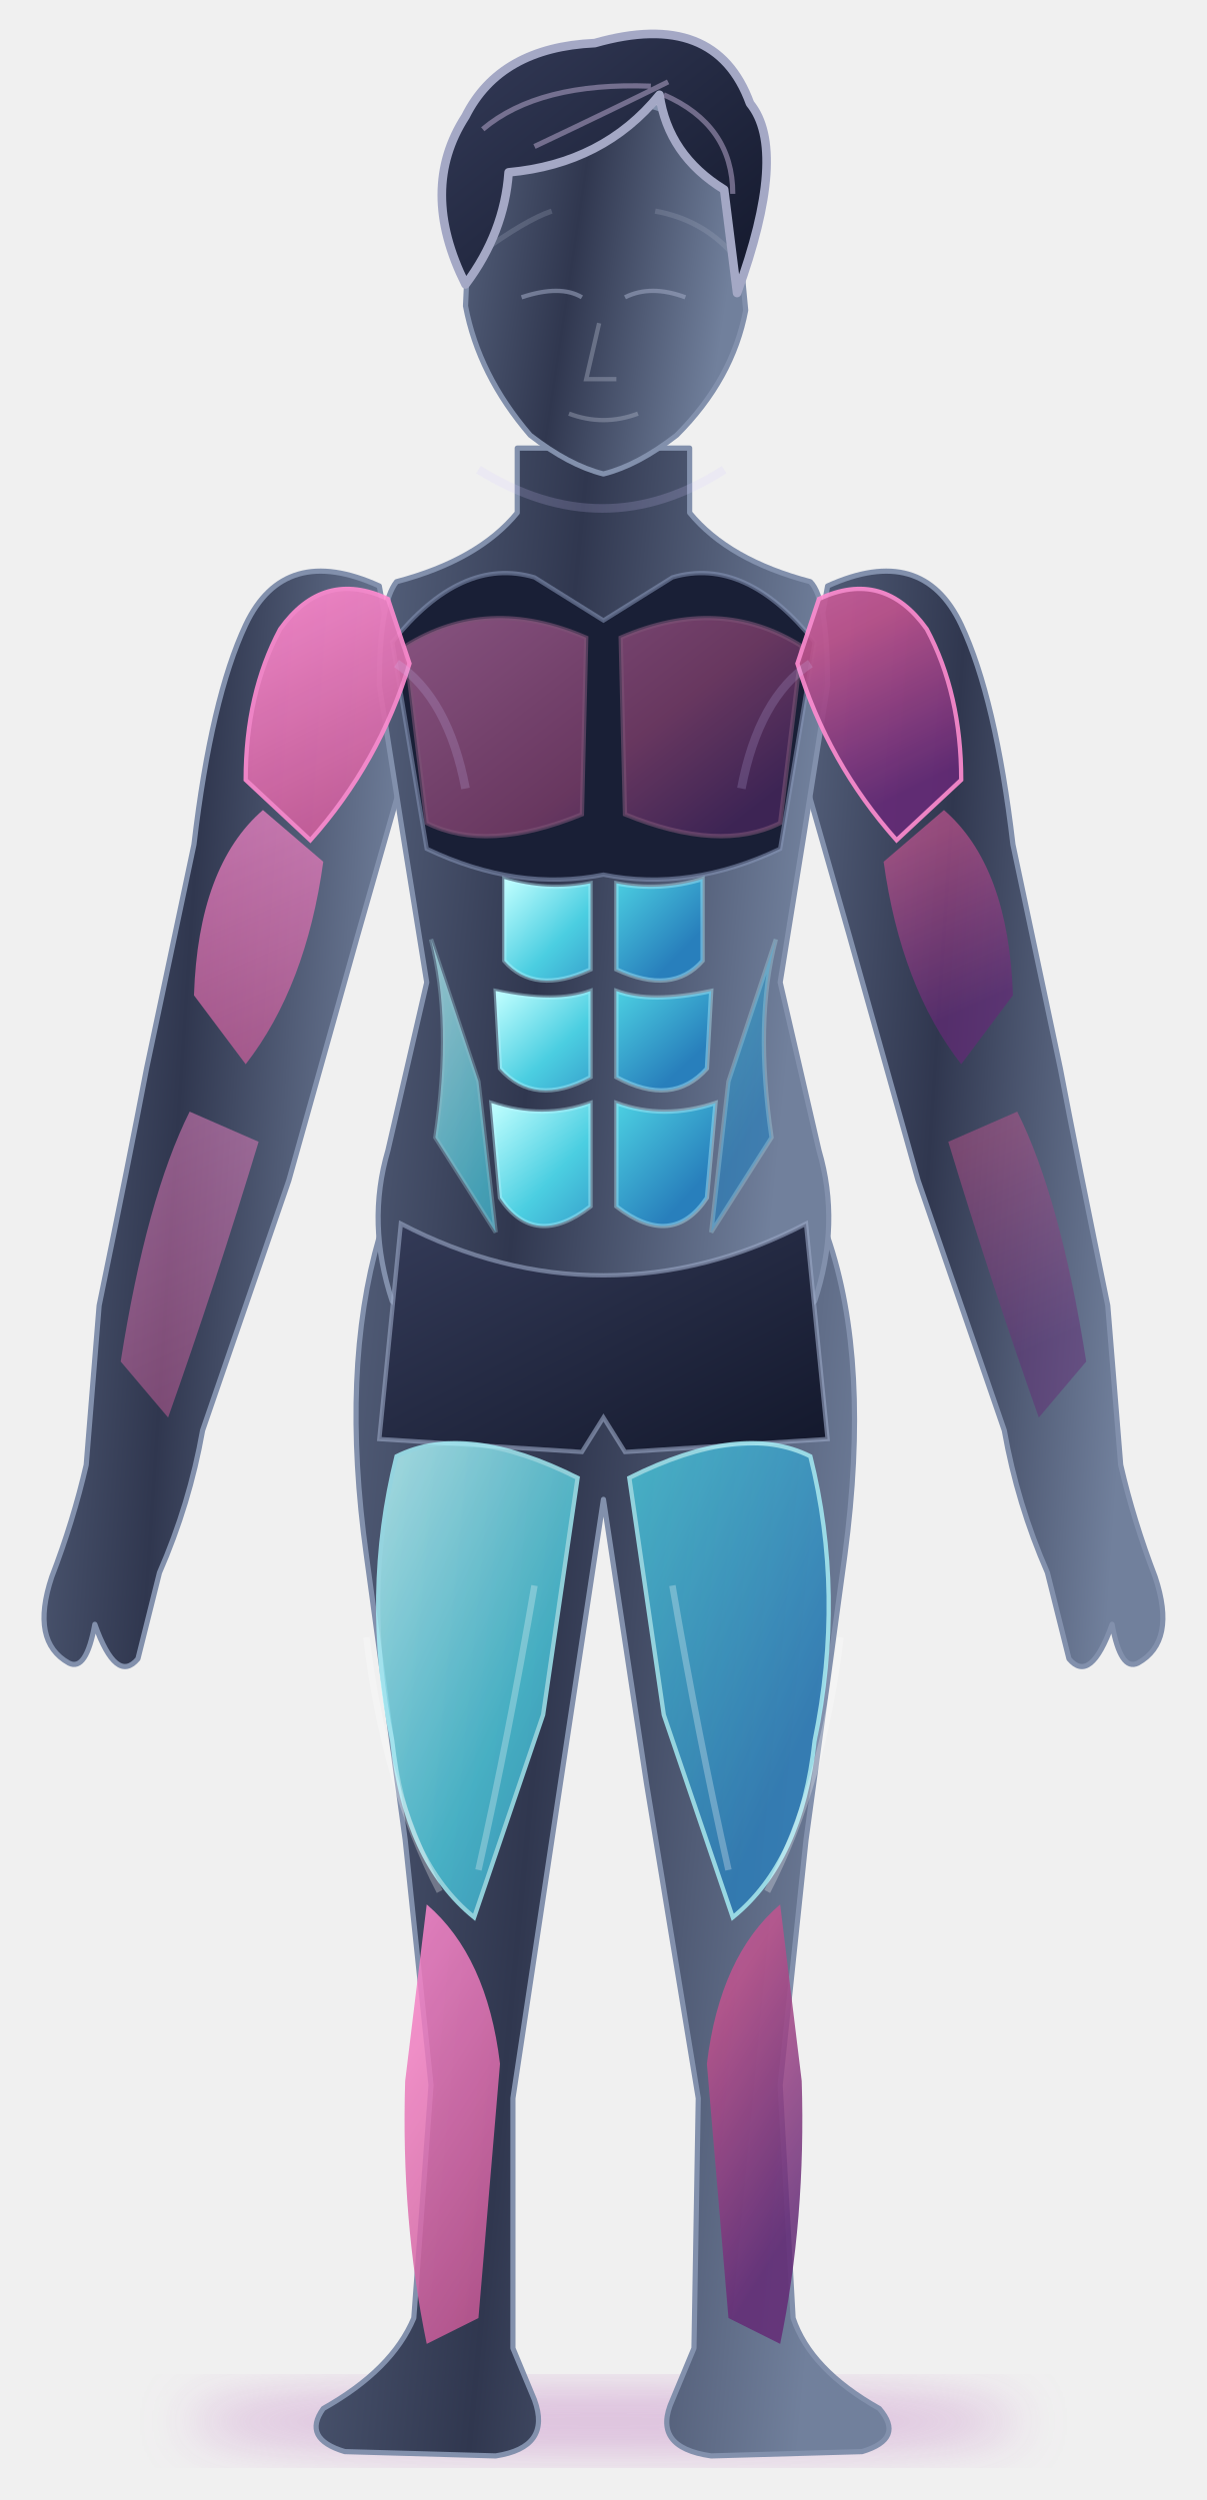
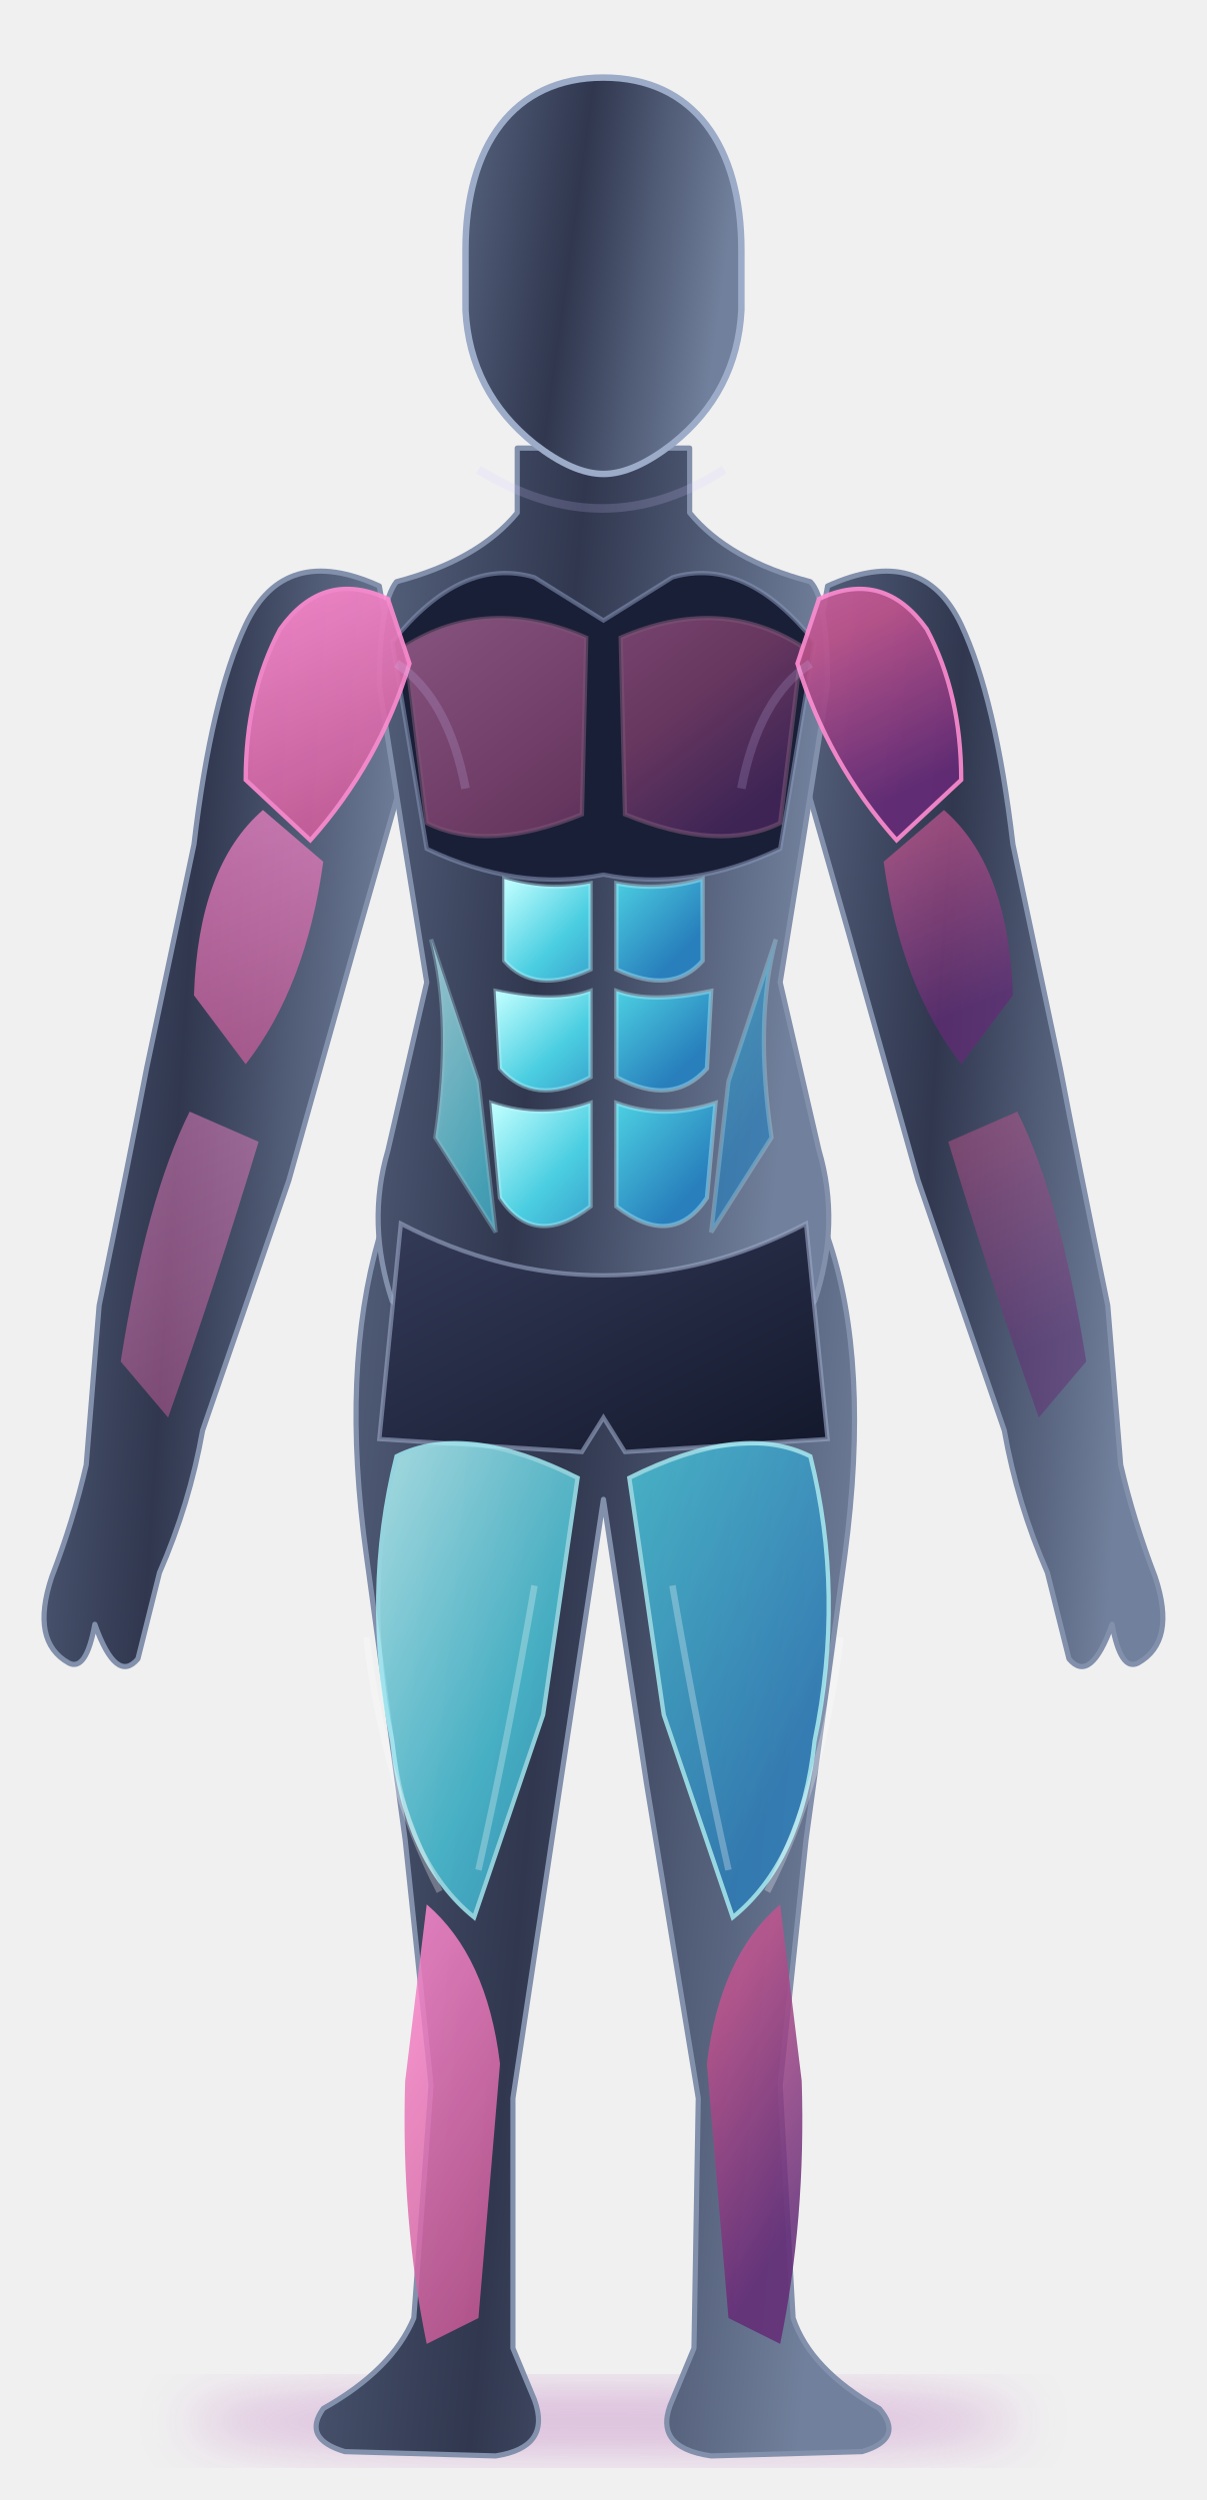
<svg xmlns="http://www.w3.org/2000/svg" viewBox="0 0 280 580" role="img" aria-label="Androgynous athletic figure highlighting trained muscle groups">
  <defs>
    <linearGradient id="skin" x1="0" y1="0" x2="1" y2=".2">
      <stop stop-color="#56627d" />
      <stop offset=".45" stop-color="#30374f" />
      <stop offset="1" stop-color="#71809c" />
    </linearGradient>
    <linearGradient id="dark" x1="0" y1="0" x2="1" y2="1">
      <stop stop-color="#343b58" />
      <stop offset="1" stop-color="#13182c" />
    </linearGradient>
    <linearGradient id="pink" x1="0" y1="0" x2="1" y2=".7">
      <stop stop-color="#ff8bd0" />
      <stop offset=".65" stop-color="#be528d" />
      <stop offset="1" stop-color="#642a76" />
    </linearGradient>
    <linearGradient id="cyan" x1="0" y1="0" x2="1" y2=".5">
      <stop stop-color="#c1ffff" />
      <stop offset=".46" stop-color="#4bcee1" />
      <stop offset="1" stop-color="#287fbc" />
    </linearGradient>
    <filter id="glow">
      <feGaussianBlur stdDeviation="6" />
    </filter>
    <filter id="soft">
      <feGaussianBlur stdDeviation="2" />
    </filter>
  </defs>
  <ellipse cx="140" cy="562" rx="97" ry="9" fill="#ad49ae" opacity=".29" filter="url(#glow)" />
  <g stroke="#8290ac" stroke-width="1.2" stroke-linejoin="round">
    <path d="M88 287 Q79 318 85 361 L94 427 100 484 96 538 Q91 550 75 559 Q70 566 80 569 L115 570 Q128 568 124 557 L119 545 119 487 130 414 140 348 150 414 162 487 161 545 156 557 Q151 568 165 570 L200 569 Q210 566 204 559 Q188 550 184 538 L181 484 187 427 196 361 Q202 316 192 287 Z" fill="url(#skin)" />
    <path d="M88 136 Q66 126 57 145 Q49 162 45 196 L34 248 Q30 269 23 303 L20 340 Q17 353 12 366 Q7 381 16 386 Q20 388 22 377 Q27 391 32 385 L37 365 Q44 349 47 332 L67 274 83 217 95 175Z" fill="url(#skin)" />
    <path d="M192 136 Q214 126 223 145 Q231 162 235 196 L246 248 Q250 269 257 303 L260 340 Q263 353 268 366 Q273 381 264 386 Q260 388 258 377 Q253 391 248 385 L243 365 Q236 349 233 332 L213 274 197 217 185 175Z" fill="url(#skin)" />
    <path d="M120 104 L120 119 Q111 130 92 135 Q88 140 88 159 Q93 191 99 228 L90 267 Q85 284 91 302 Q108 317 140 319 Q172 317 189 302 Q195 284 190 267 L181 228 Q187 191 192 159 Q192 139 188 135 Q169 130 160 119 L160 104Z" fill="url(#skin)" />
-     <path d="M109 49 Q110 22 141 23 Q170 25 171 51 L173 72 Q170 88 157 101 Q148 108 140 110 Q132 108 123 101 Q111 87 108 71Z" fill="url(#skin)" />
-     <path d="M111 59 Q122 51 128 49 M152 49 Q163 51 170 59" fill="none" stroke="#a2abc1" opacity=".25" />
-     <path d="M108 66 Q97 44 108 27 Q116 11 138 10 Q166 2 174 24 Q183 35 171 68 L168 44 Q155 36 153 22 Q140 38 118 40 Q117 54 108 66Z" fill="url(#dark)" stroke="#a4a8c5" stroke-width="2" />
-     <path d="M112 30 Q125 19 151 20 M124 34 Q143 25 155 19 M154 22 Q170 29 170 45" fill="none" stroke="#b2a4c8" opacity=".55" />
+     <path d="M140 18 C119 18 108 34 108 58 L108 72 Q109 91 124 103 Q133 110 140 110 Q147 110 156 103 Q171 91 172 72 L172 58 C172 34 161 18 140 18Z" fill="url(#skin)" stroke="#9cabc7" stroke-width="1.5" />
  </g>
  <path d="M91 149 Q107 129 124 134 L140 144 156 134 Q173 129 189 149 L181 197 Q160 207 140 203 Q120 207 99 197Z" fill="#191f36" stroke="#8998b9" stroke-opacity=".55" />
  <path d="M94 150 Q113 138 136 148 L135 189 Q113 198 99 191Z M186 150 Q167 138 144 148 L145 189 Q167 198 181 191Z" fill="url(#pink)" opacity=".48" stroke="#e68cba" stroke-opacity=".6" />
  <path d="M90 139 Q75 132 65 146 Q57 161 57 181 L72 195 Q88 177 95 154Z M190 139 Q205 132 215 146 Q223 161 223 181 L208 195 Q192 177 185 154Z" fill="url(#pink)" stroke="#ff8bd0" opacity=".91" />
  <path d="M61 188 Q46 201 45 231 L57 247 Q71 229 75 200Z M219 188 Q234 201 235 231 L223 247 Q209 229 205 200Z" fill="url(#pink)" opacity=".7" />
  <path d="M44 258 Q34 278 28 316 L39 329 Q50 298 60 265Z M236 258 Q246 278 252 316 L241 329 Q230 298 220 265Z" fill="url(#pink)" opacity=".48" />
  <g fill="url(#cyan)" stroke="#bdf6ff" stroke-opacity=".4" stroke-width="1">
    <path d="M117 204 Q127 207 137 205 L137 225 Q124 231 117 223Z M143 205 Q153 207 163 204 L163 223 Q156 231 143 225Z" />
    <path d="M115 230 Q129 233 137 230 L137 250 Q124 257 116 248Z M143 230 Q151 233 165 230 L164 248 Q156 257 143 250Z" />
    <path d="M114 256 Q126 260 137 256 L137 280 Q124 290 116 278Z M143 256 Q154 260 166 256 L164 278 Q156 290 143 280Z" />
    <path d="M100 218 Q105 237 101 264 L115 286 111 251Z M180 218 Q175 237 179 264 L165 286 169 251Z" opacity=".67" />
  </g>
  <path d="M93 284 Q116 296 140 296 Q164 296 187 284 L192 334 145 337 140 329 135 337 88 334Z" fill="url(#dark)" stroke="#9ba8c7" stroke-opacity=".6" />
  <path d="M92 338 Q108 330 134 343 L126 398 110 445 Q94 432 91 404 Q84 370 92 338Z M188 338 Q172 330 146 343 L154 398 170 445 Q186 432 189 404 Q196 370 188 338Z" fill="url(#cyan)" stroke="#abf8ff" opacity=".78" />
  <path d="M99 442 Q113 454 116 479 L111 538 99 544 Q93 515 94 483Z M181 442 Q167 454 164 479 L169 538 181 544 Q187 515 186 483Z" fill="url(#pink)" opacity=".85" />
  <path d="M85 380 Q89 414 102 439 M195 380 Q191 414 178 439 M124 368 Q118 403 111 434 M156 368 Q162 403 169 434" fill="none" stroke="#fff" stroke-opacity=".27" stroke-width="1.5" />
-   <path d="M121 69 Q130 66 135 69 M145 69 Q151 66 159 69" fill="none" stroke="#a0a9c4" opacity=".55" />
-   <path d="M139 75 136 88 143 88 M132 96 Q140 99 148 96" fill="none" stroke="#b9c0d2" opacity=".35" />
  <path d="M111 109 Q140 127 168 109 M92 154 Q104 162 108 183 M188 154 Q176 162 172 183" fill="none" stroke="#d4ccff" stroke-opacity=".18" stroke-width="2" />
</svg>
